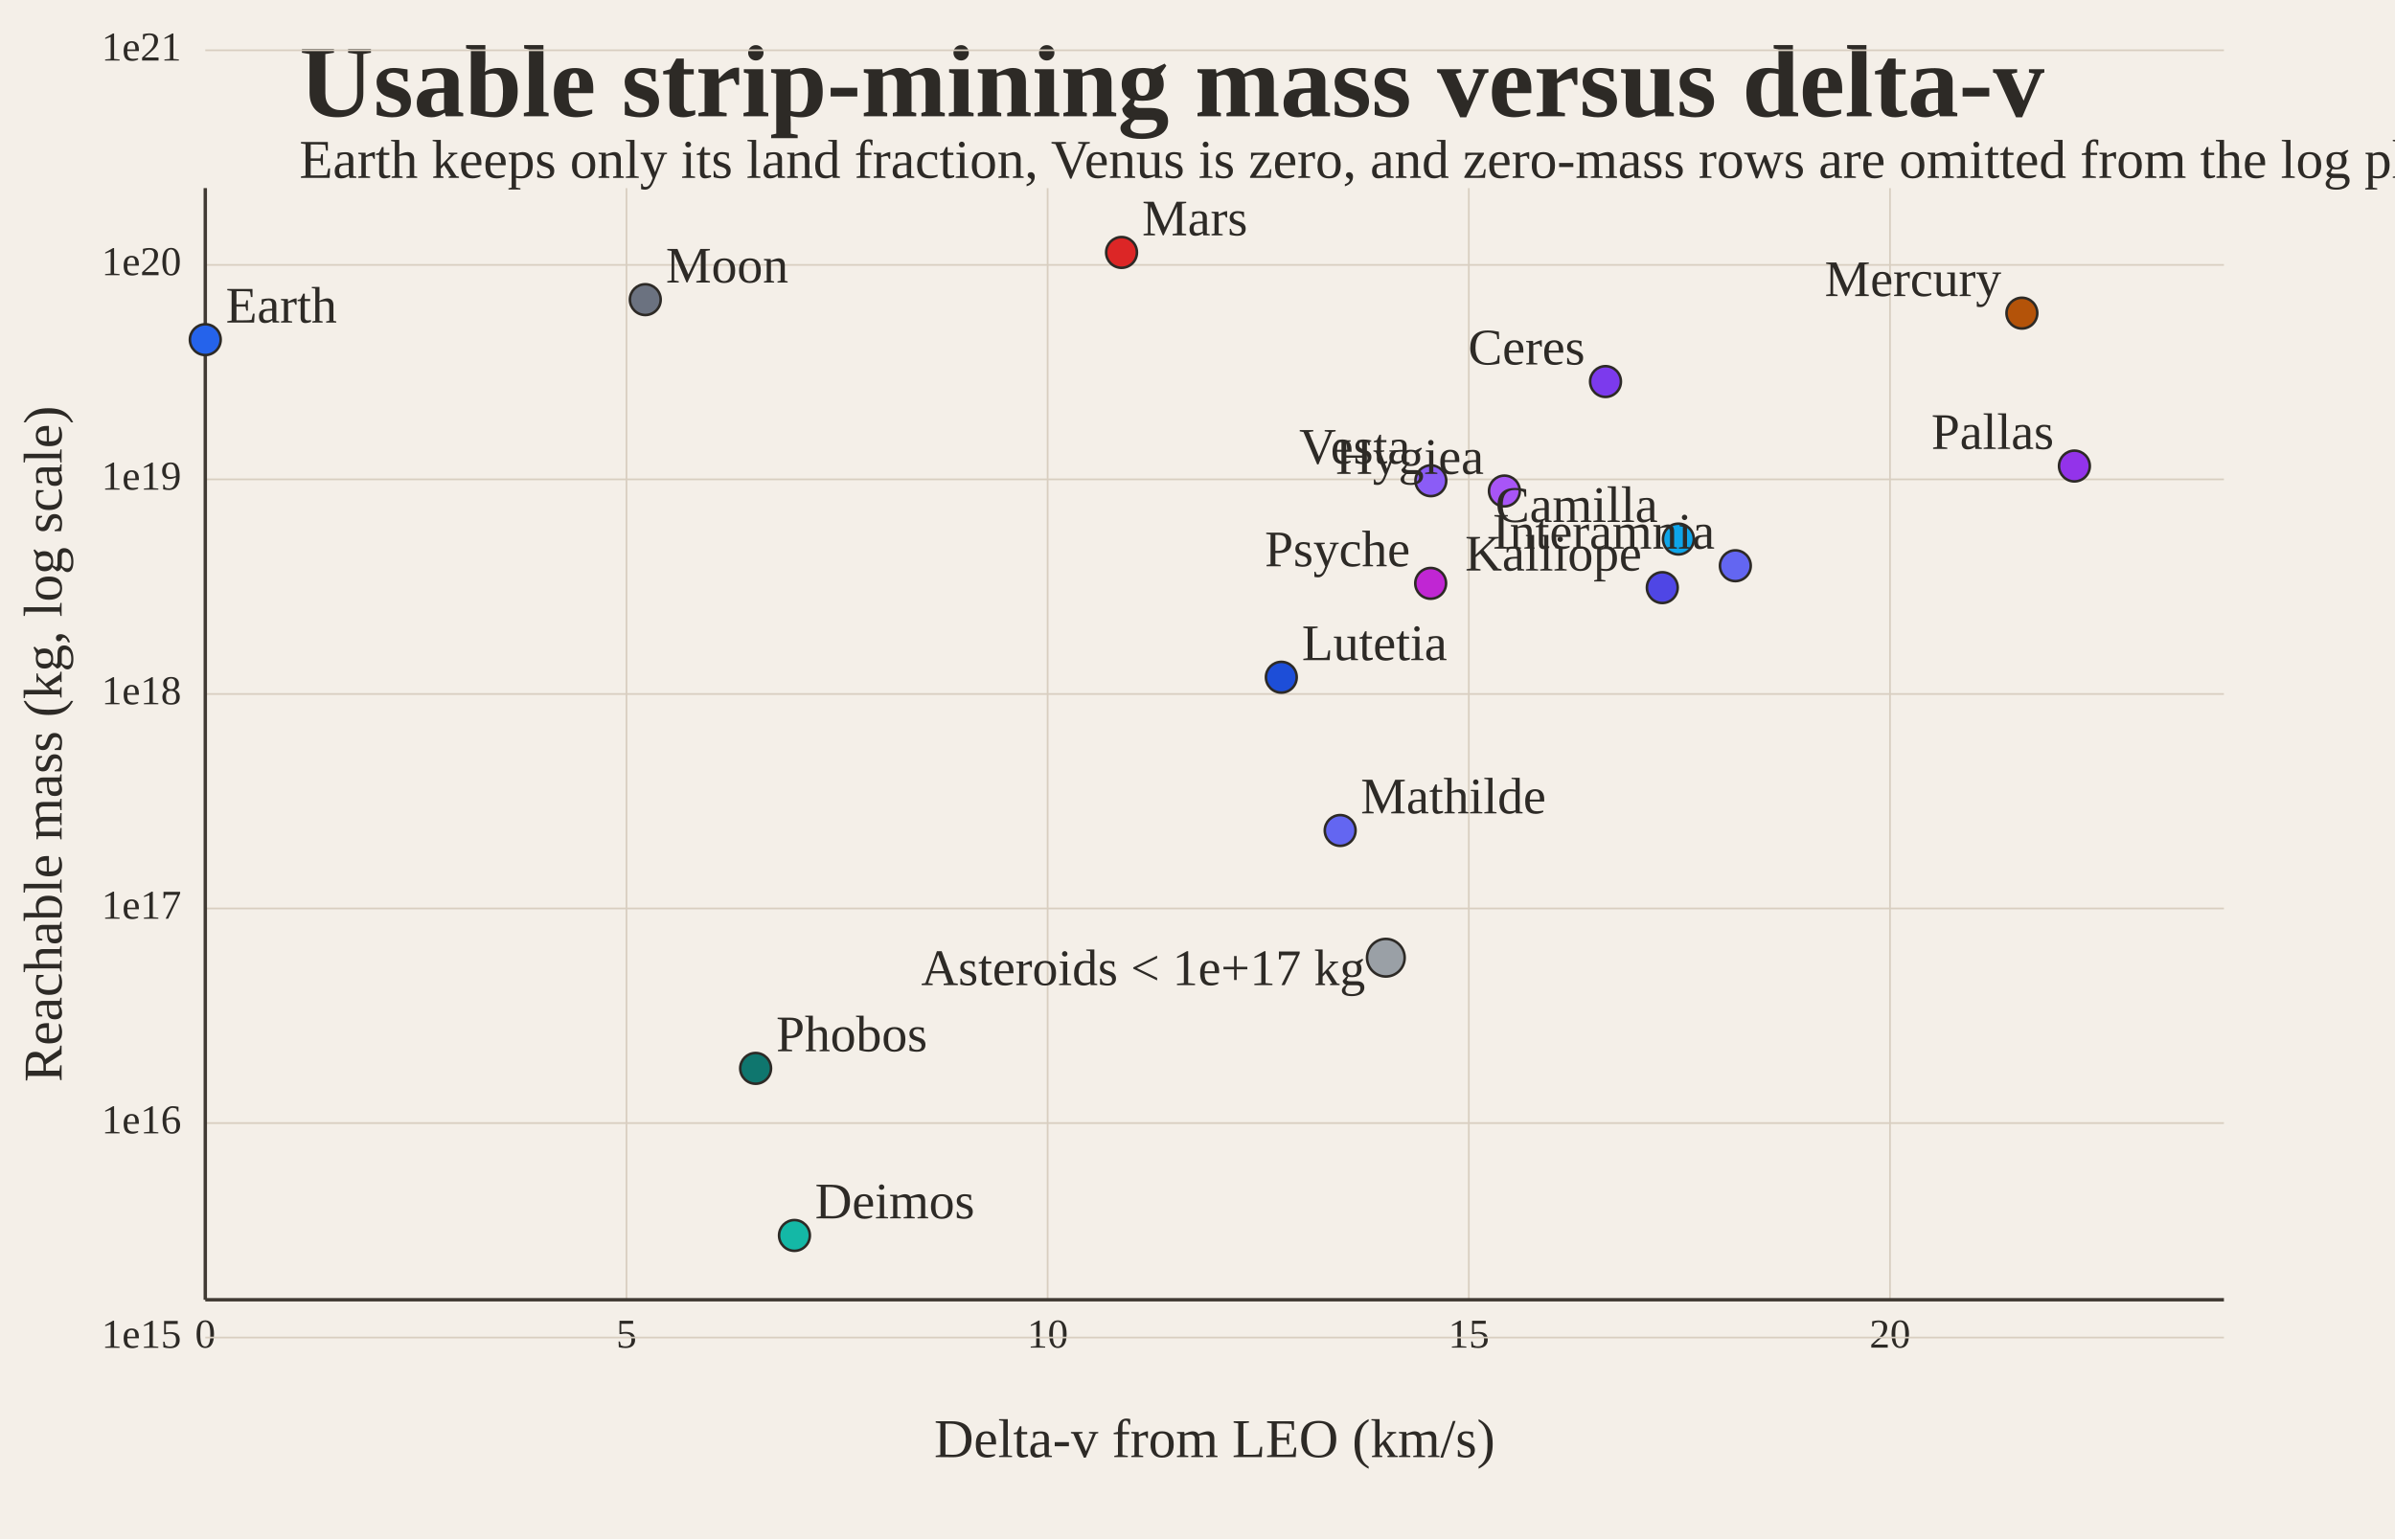
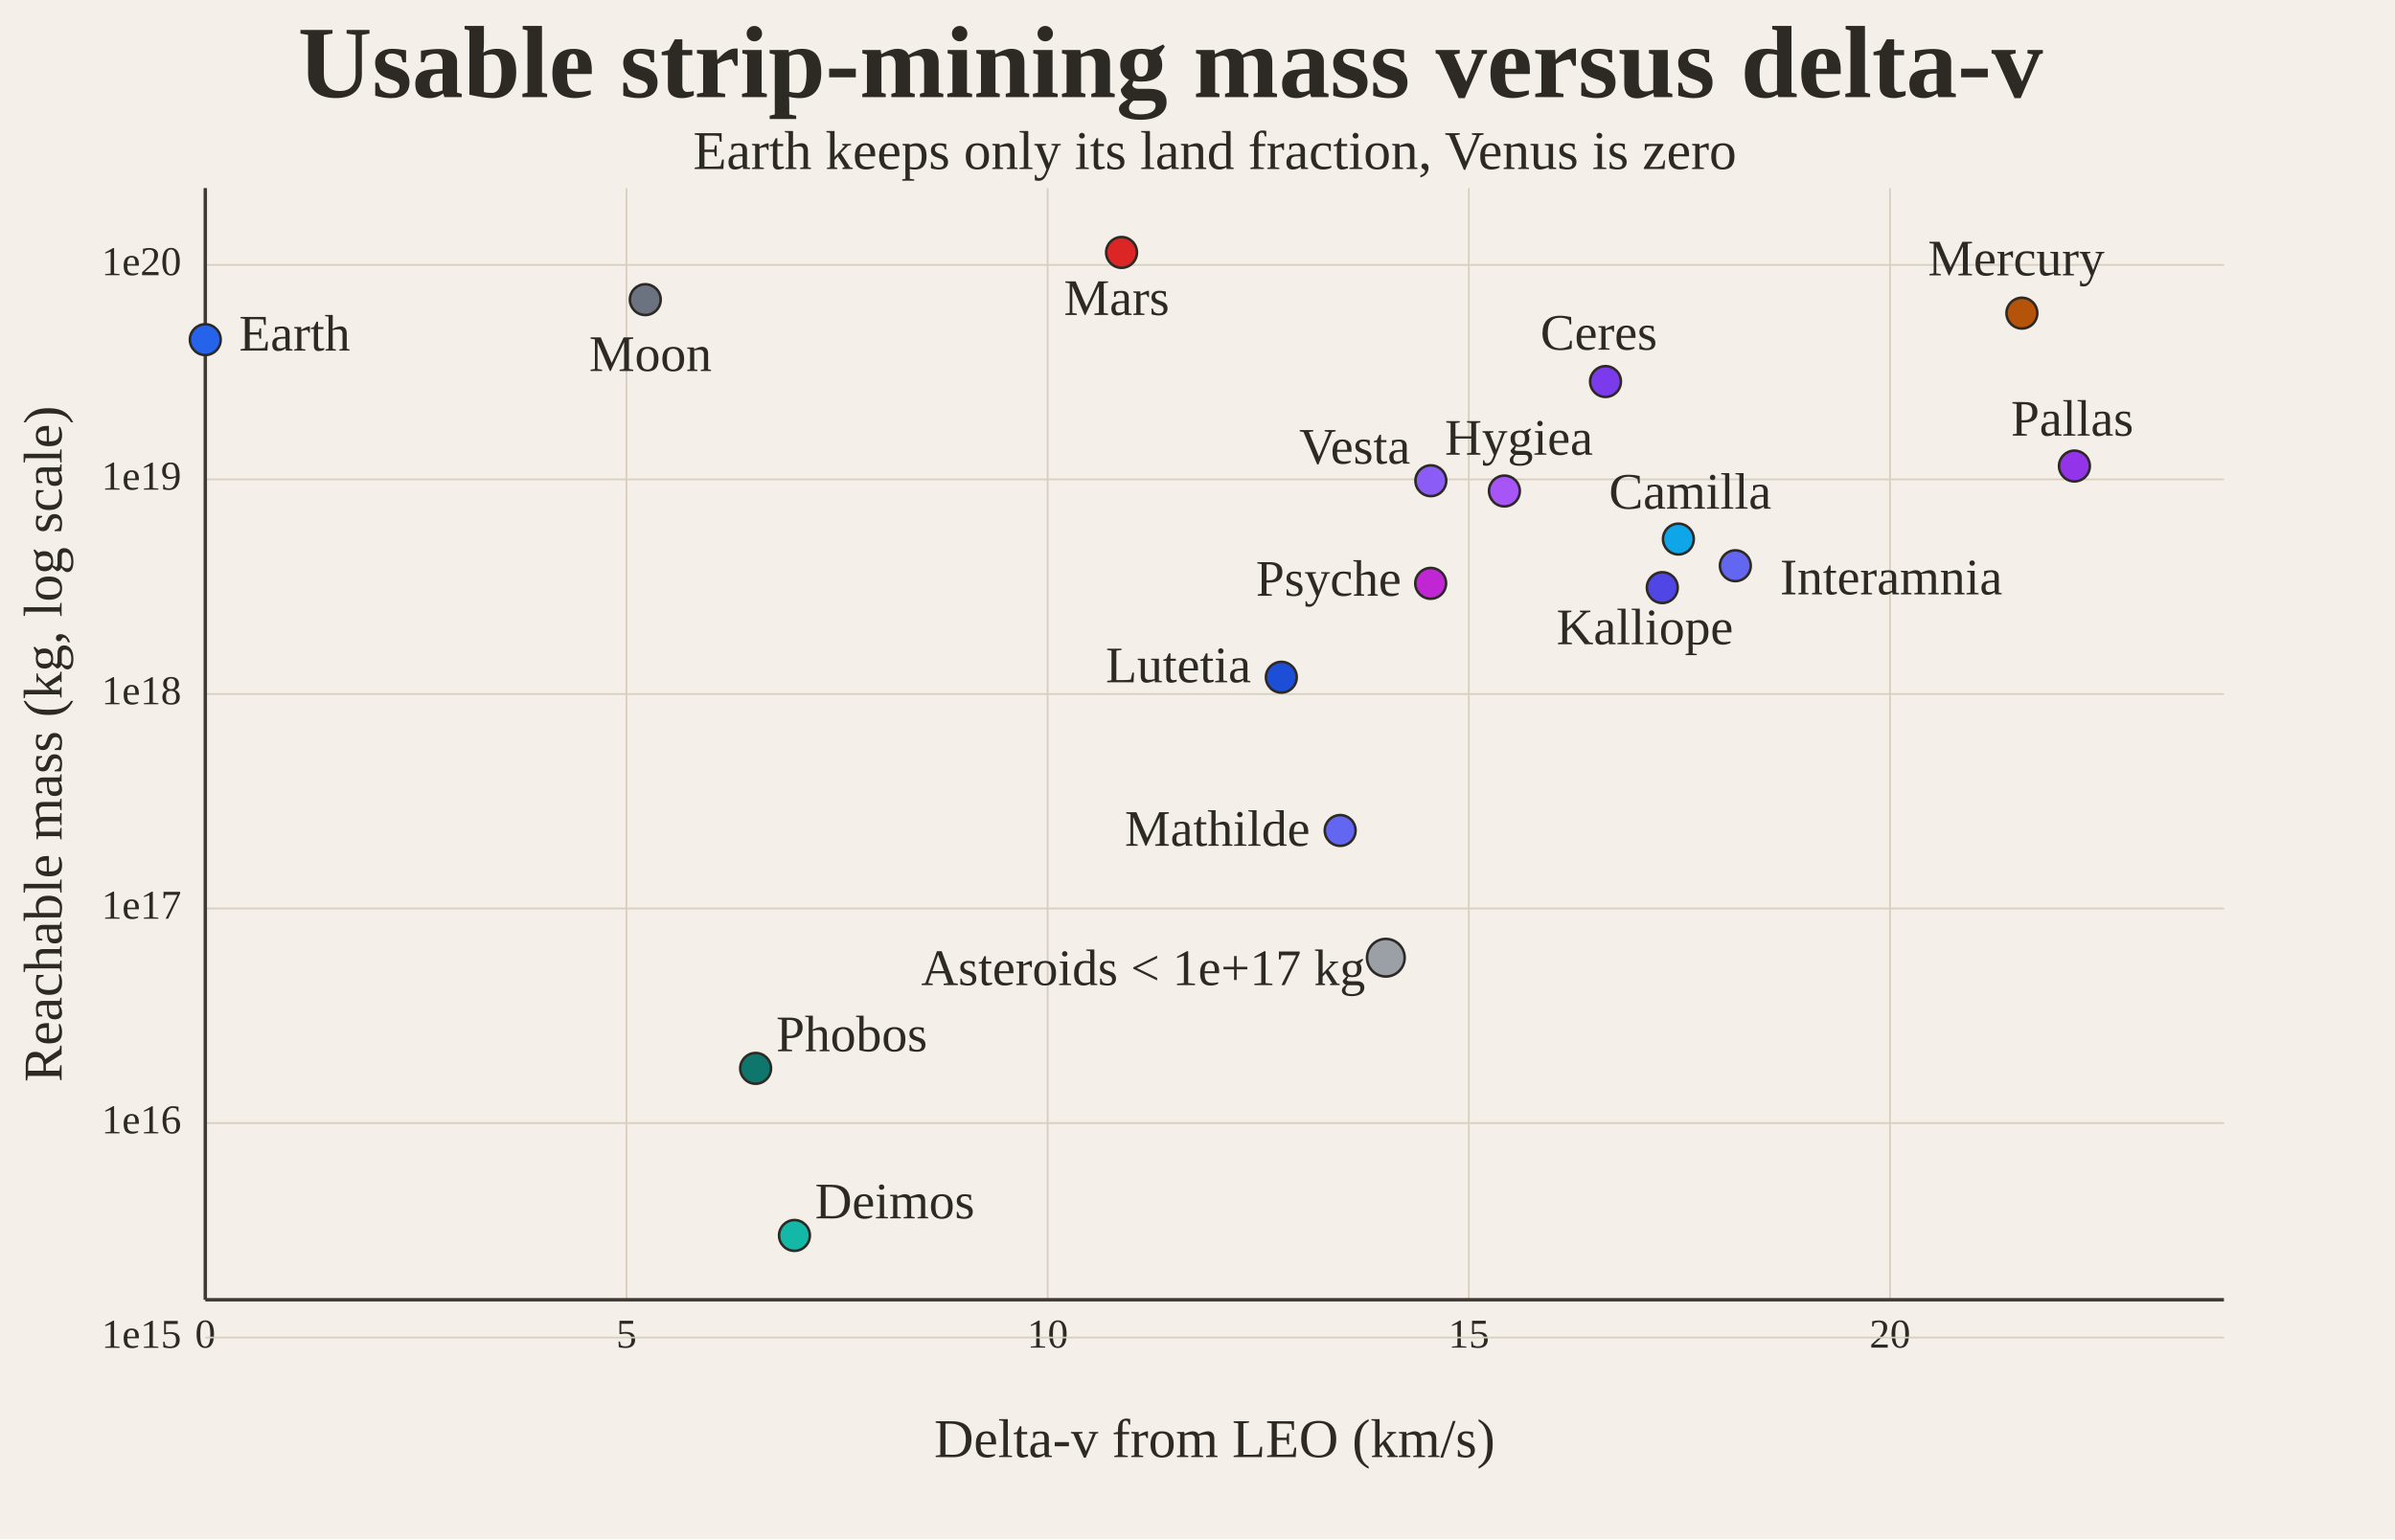
- <svg xmlns="http://www.w3.org/2000/svg" width="1400" height="900" viewBox="0 0 1400 900">
-   <rect width="100%" height="100%" fill="#f4efe8" />
-   <style>
+ <svg xmlns="http://www.w3.org/2000/svg" width="1400" height="900" viewBox="0 0 1400 900" version="1.1" id="svg33">
+   <defs id="defs33" />
+   <rect width="100%" height="100%" fill="#f4efe8" id="rect1" />
+   <style id="style1">
text { font-family: "Georgia", "Times New Roman", serif; fill: #2d2a26; }
.title { font-size: 60px; font-weight: 700; }
.subtitle { font-size: 32px; }
.legend { font-size: 30px; }
.axis { stroke: #403a33; stroke-width: 2; fill: none; }
.grid { stroke: #d8cec0; stroke-width: 1; }
.tick { font-size: 24px; }
</style>
-   <text class="title" x="175" y="68">Usable strip-mining mass versus delta-v</text>
-   <text class="subtitle" x="175" y="104">Earth keeps only its land fraction, Venus is zero, and zero-mass rows are omitted from the log plot.</text>
-   <line class="grid" x1="120.0" y1="110" x2="120.0" y2="760" />
-   <text class="tick" x="120.0" y="788" text-anchor="middle">0</text>
-   <line class="grid" x1="366.2" y1="110" x2="366.2" y2="760" />
-   <text class="tick" x="366.2" y="788" text-anchor="middle">5</text>
-   <line class="grid" x1="612.4" y1="110" x2="612.4" y2="760" />
-   <text class="tick" x="612.4" y="788" text-anchor="middle">10</text>
-   <line class="grid" x1="858.6" y1="110" x2="858.6" y2="760" />
-   <text class="tick" x="858.6" y="788" text-anchor="middle">15</text>
-   <line class="grid" x1="1104.8" y1="110" x2="1104.8" y2="760" />
-   <text class="tick" x="1104.8" y="788" text-anchor="middle">20</text>
-   <line class="grid" x1="120" y1="782.1" x2="1300" y2="782.1" />
-   <text class="tick" x="106" y="788.1" text-anchor="end">1e15</text>
-   <line class="grid" x1="120" y1="656.7" x2="1300" y2="656.7" />
-   <text class="tick" x="106" y="662.7" text-anchor="end">1e16</text>
-   <line class="grid" x1="120" y1="531.2" x2="1300" y2="531.2" />
-   <text class="tick" x="106" y="537.2" text-anchor="end">1e17</text>
-   <line class="grid" x1="120" y1="405.8" x2="1300" y2="405.8" />
-   <text class="tick" x="106" y="411.8" text-anchor="end">1e18</text>
-   <line class="grid" x1="120" y1="280.3" x2="1300" y2="280.3" />
-   <text class="tick" x="106" y="286.3" text-anchor="end">1e19</text>
-   <line class="grid" x1="120" y1="154.9" x2="1300" y2="154.9" />
-   <text class="tick" x="106" y="160.9" text-anchor="end">1e20</text>
-   <line class="grid" x1="120" y1="29.4" x2="1300" y2="29.4" />
-   <text class="tick" x="106" y="35.4" text-anchor="end">1e21</text>
-   <line class="axis" x1="120" y1="760" x2="1300" y2="760" />
-   <line class="axis" x1="120" y1="110" x2="120" y2="760" />
-   <text class="subtitle" x="710.0" y="852" text-anchor="middle">Delta-v from LEO (km/s)</text>
-   <text class="subtitle" transform="translate(36 435.0) rotate(-90)" text-anchor="middle">Reachable mass (kg, log scale)</text>
-   <circle cx="655.6" cy="147.6" r="9" fill="#dc2626" stroke="#2d2a26" stroke-width="1.5" />
-   <text class="legend" x="667.6" y="137.6" text-anchor="start">Mars</text>
-   <circle cx="377.2" cy="175.2" r="9" fill="#6b7280" stroke="#2d2a26" stroke-width="1.5" />
-   <text class="legend" x="389.2" y="165.2" text-anchor="start">Moon</text>
-   <circle cx="1181.9" cy="183.1" r="9" fill="#b45309" stroke="#2d2a26" stroke-width="1.5" />
-   <text class="legend" x="1169.9" y="173.1" text-anchor="end">Mercury</text>
-   <circle cx="120.0" cy="198.6" r="9" fill="#2563eb" stroke="#2d2a26" stroke-width="1.5" />
-   <text class="legend" x="132.0" y="188.6" text-anchor="start">Earth</text>
-   <circle cx="938.5" cy="223.1" r="9" fill="#7c3aed" stroke="#2d2a26" stroke-width="1.5" />
-   <text class="legend" x="926.5" y="213.1" text-anchor="end">Ceres</text>
-   <circle cx="1212.6" cy="272.5" r="9" fill="#9333ea" stroke="#2d2a26" stroke-width="1.5" />
-   <text class="legend" x="1200.6" y="262.5" text-anchor="end">Pallas</text>
-   <circle cx="836.4" cy="281.1" r="9" fill="#8b5cf6" stroke="#2d2a26" stroke-width="1.5" />
-   <text class="legend" x="824.4" y="271.1" text-anchor="end">Vesta</text>
-   <circle cx="879.4" cy="287.1" r="9" fill="#a855f7" stroke="#2d2a26" stroke-width="1.5" />
-   <text class="legend" x="867.4" y="277.1" text-anchor="end">Hygiea</text>
-   <circle cx="981.1" cy="315.2" r="9" fill="#0ea5e9" stroke="#2d2a26" stroke-width="1.5" />
-   <text class="legend" x="969.1" y="305.2" text-anchor="end">Camilla</text>
-   <circle cx="1014.4" cy="330.8" r="9" fill="#6366f1" stroke="#2d2a26" stroke-width="1.5" />
-   <text class="legend" x="1002.4" y="320.8" text-anchor="end">Interamnia</text>
-   <circle cx="836.3" cy="341.1" r="9" fill="#c026d3" stroke="#2d2a26" stroke-width="1.5" />
-   <text class="legend" x="824.3" y="331.1" text-anchor="end">Psyche</text>
-   <circle cx="971.7" cy="343.6" r="9" fill="#4f46e5" stroke="#2d2a26" stroke-width="1.5" />
-   <text class="legend" x="959.7" y="333.6" text-anchor="end">Kalliope</text>
-   <circle cx="749.0" cy="396.0" r="9" fill="#1d4ed8" stroke="#2d2a26" stroke-width="1.5" />
-   <text class="legend" x="761.0" y="386.0" text-anchor="start">Lutetia</text>
-   <circle cx="783.4" cy="485.6" r="9" fill="#6366f1" stroke="#2d2a26" stroke-width="1.5" />
-   <text class="legend" x="795.4" y="475.6" text-anchor="start">Mathilde</text>
-   <circle cx="810.1" cy="560.0" r="11" fill="#9aa0a6" stroke="#2d2a26" stroke-width="1.5" />
-   <text class="legend" x="798.1" y="576.0" text-anchor="end">Asteroids &lt; 1e+17 kg</text>
-   <circle cx="441.7" cy="624.7" r="9" fill="#0f766e" stroke="#2d2a26" stroke-width="1.5" />
-   <text class="legend" x="453.7" y="614.7" text-anchor="start">Phobos</text>
-   <circle cx="464.4" cy="722.4" r="9" fill="#14b8a6" stroke="#2d2a26" stroke-width="1.5" />
-   <text class="legend" x="476.4" y="712.4" text-anchor="start">Deimos</text>
+   <text class="title" x="174.138" y="56.793" id="text1">Usable strip-mining mass versus delta-v</text>
+   <text class="subtitle" x="405.172" y="98.828" id="text2">Earth keeps only its land fraction, Venus is zero</text>
+   <line class="grid" x1="120.0" y1="110" x2="120.0" y2="760" id="line2" />
+   <text class="tick" x="120.0" y="788" text-anchor="middle" id="text3">0</text>
+   <line class="grid" x1="366.2" y1="110" x2="366.2" y2="760" id="line3" />
+   <text class="tick" x="366.2" y="788" text-anchor="middle" id="text4">5</text>
+   <line class="grid" x1="612.4" y1="110" x2="612.4" y2="760" id="line4" />
+   <text class="tick" x="612.4" y="788" text-anchor="middle" id="text5">10</text>
+   <line class="grid" x1="858.6" y1="110" x2="858.6" y2="760" id="line5" />
+   <text class="tick" x="858.6" y="788" text-anchor="middle" id="text6">15</text>
+   <line class="grid" x1="1104.8" y1="110" x2="1104.8" y2="760" id="line6" />
+   <text class="tick" x="1104.8" y="788" text-anchor="middle" id="text7">20</text>
+   <line class="grid" x1="120" y1="782.1" x2="1300" y2="782.1" id="line7" />
+   <text class="tick" x="106" y="788.1" text-anchor="end" id="text8">1e15</text>
+   <line class="grid" x1="120" y1="656.7" x2="1300" y2="656.7" id="line8" />
+   <text class="tick" x="106" y="662.7" text-anchor="end" id="text9">1e16</text>
+   <line class="grid" x1="120" y1="531.2" x2="1300" y2="531.2" id="line9" />
+   <text class="tick" x="106" y="537.2" text-anchor="end" id="text10">1e17</text>
+   <line class="grid" x1="120" y1="405.8" x2="1300" y2="405.8" id="line10" />
+   <text class="tick" x="106" y="411.8" text-anchor="end" id="text11">1e18</text>
+   <line class="grid" x1="120" y1="280.3" x2="1300" y2="280.3" id="line11" />
+   <text class="tick" x="106" y="286.3" text-anchor="end" id="text12">1e19</text>
+   <line class="grid" x1="120" y1="154.9" x2="1300" y2="154.9" id="line12" />
+   <text class="tick" x="106" y="160.9" text-anchor="end" id="text13">1e20</text>
+   <line class="axis" x1="120" y1="760" x2="1300" y2="760" id="line14" />
+   <line class="axis" x1="120" y1="110" x2="120" y2="760" id="line15" />
+   <text class="subtitle" x="710.0" y="852" text-anchor="middle" id="text15">Delta-v from LEO (km/s)</text>
+   <text class="subtitle" transform="translate(36 435.0) rotate(-90)" text-anchor="middle" id="text16">Reachable mass (kg, log scale)</text>
+   <circle cx="655.6" cy="147.6" r="9" fill="#dc2626" stroke="#2d2a26" stroke-width="1.5" id="circle16" />
+   <text class="legend" x="621.91" y="184.152" text-anchor="start" id="text17">Mars</text>
+   <circle cx="377.2" cy="175.2" r="9" fill="#6b7280" stroke="#2d2a26" stroke-width="1.5" id="circle17" />
+   <text class="legend" x="344.372" y="216.924" text-anchor="start" id="text18">Moon</text>
+   <circle cx="1181.9" cy="183.1" r="9" fill="#b45309" stroke="#2d2a26" stroke-width="1.5" id="circle18" />
+   <text class="legend" x="1230.245" y="161.031" text-anchor="end" id="text19">Mercury</text>
+   <circle cx="120.0" cy="198.6" r="9" fill="#2563eb" stroke="#2d2a26" stroke-width="1.5" id="circle19" />
+   <text class="legend" x="139.759" y="204.979" text-anchor="start" id="text20">Earth</text>
+   <circle cx="938.5" cy="223.1" r="9" fill="#7c3aed" stroke="#2d2a26" stroke-width="1.5" id="circle20" />
+   <text class="legend" x="968.741" y="204.479" text-anchor="end" id="text21">Ceres</text>
+   <circle cx="1212.6" cy="272.5" r="9" fill="#9333ea" stroke="#2d2a26" stroke-width="1.5" id="circle21" />
+   <text class="legend" x="1247.152" y="254.741" text-anchor="end" id="text22">Pallas</text>
+   <circle cx="836.4" cy="281.1" r="9" fill="#8b5cf6" stroke="#2d2a26" stroke-width="1.5" id="circle22" />
+   <text class="legend" x="824.4" y="271.1" text-anchor="end" id="text23">Vesta</text>
+   <circle cx="879.4" cy="287.1" r="9" fill="#a855f7" stroke="#2d2a26" stroke-width="1.5" id="circle23" />
+   <text class="legend" x="931.193" y="265.893" text-anchor="end" id="text24">Hygiea</text>
+   <circle cx="981.1" cy="315.2" r="9" fill="#0ea5e9" stroke="#2d2a26" stroke-width="1.5" id="circle24" />
+   <text class="legend" x="1035.479" y="297.441" text-anchor="end" id="text25">Camilla</text>
+   <circle cx="1014.4" cy="330.8" r="9" fill="#6366f1" stroke="#2d2a26" stroke-width="1.5" id="circle25" />
+   <text class="legend" x="1170.503" y="347.524" text-anchor="end" id="text26">Interamnia</text>
+   <circle cx="836.3" cy="341.1" r="9" fill="#c026d3" stroke="#2d2a26" stroke-width="1.5" id="circle26" />
+   <text class="legend" x="819.128" y="348.341" text-anchor="end" id="text27">Psyche</text>
+   <circle cx="971.7" cy="343.6" r="9" fill="#4f46e5" stroke="#2d2a26" stroke-width="1.5" id="circle27" />
+   <text class="legend" x="1013.148" y="376.703" text-anchor="end" id="text28">Kalliope</text>
+   <circle cx="749.0" cy="396.0" r="9" fill="#1d4ed8" stroke="#2d2a26" stroke-width="1.5" id="circle28" />
+   <text class="legend" x="646.345" y="398.931" text-anchor="start" id="text29">Lutetia</text>
+   <circle cx="783.4" cy="485.6" r="9" fill="#6366f1" stroke="#2d2a26" stroke-width="1.5" id="circle29" />
+   <text class="legend" x="657.469" y="494.566" text-anchor="start" id="text30">Mathilde</text>
+   <circle cx="810.1" cy="560.0" r="11" fill="#9aa0a6" stroke="#2d2a26" stroke-width="1.5" id="circle30" />
+   <text class="legend" x="798.1" y="576.0" text-anchor="end" id="text31">Asteroids &lt; 1e+17 kg</text>
+   <circle cx="441.7" cy="624.7" r="9" fill="#0f766e" stroke="#2d2a26" stroke-width="1.5" id="circle31" />
+   <text class="legend" x="453.7" y="614.7" text-anchor="start" id="text32">Phobos</text>
+   <circle cx="464.4" cy="722.4" r="9" fill="#14b8a6" stroke="#2d2a26" stroke-width="1.5" id="circle32" />
+   <text class="legend" x="476.4" y="712.4" text-anchor="start" id="text33">Deimos</text>
</svg>
